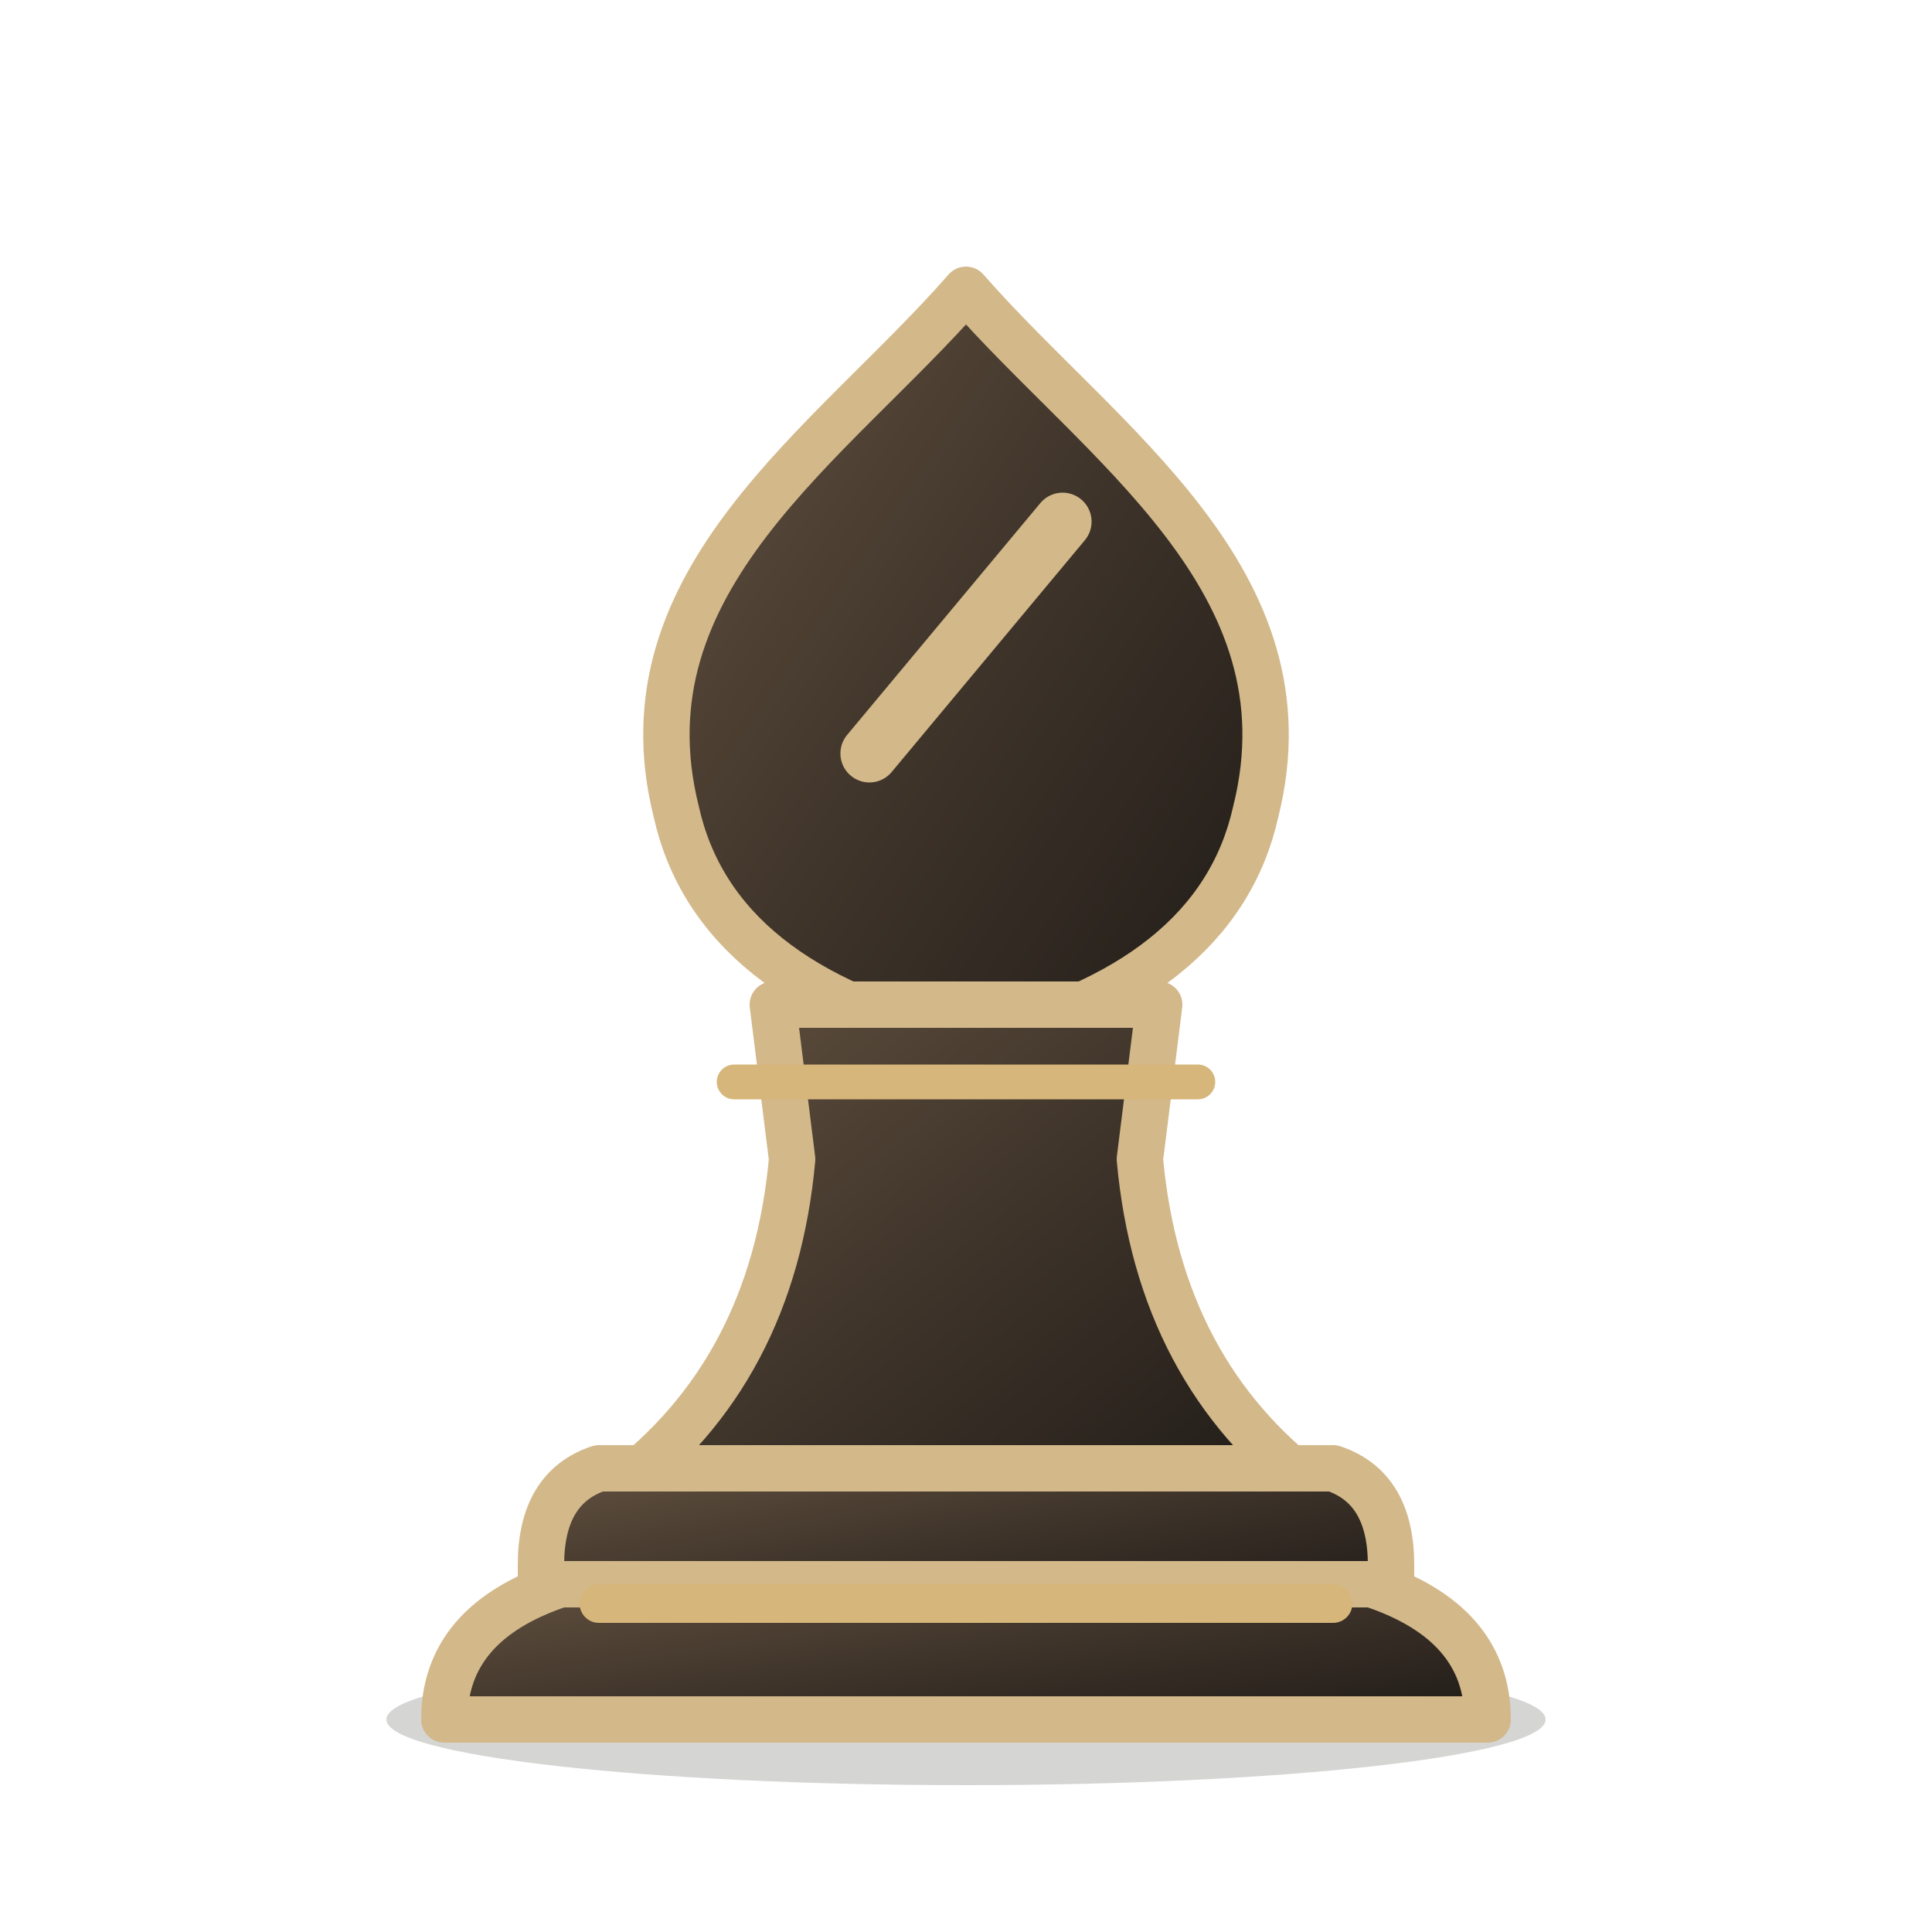
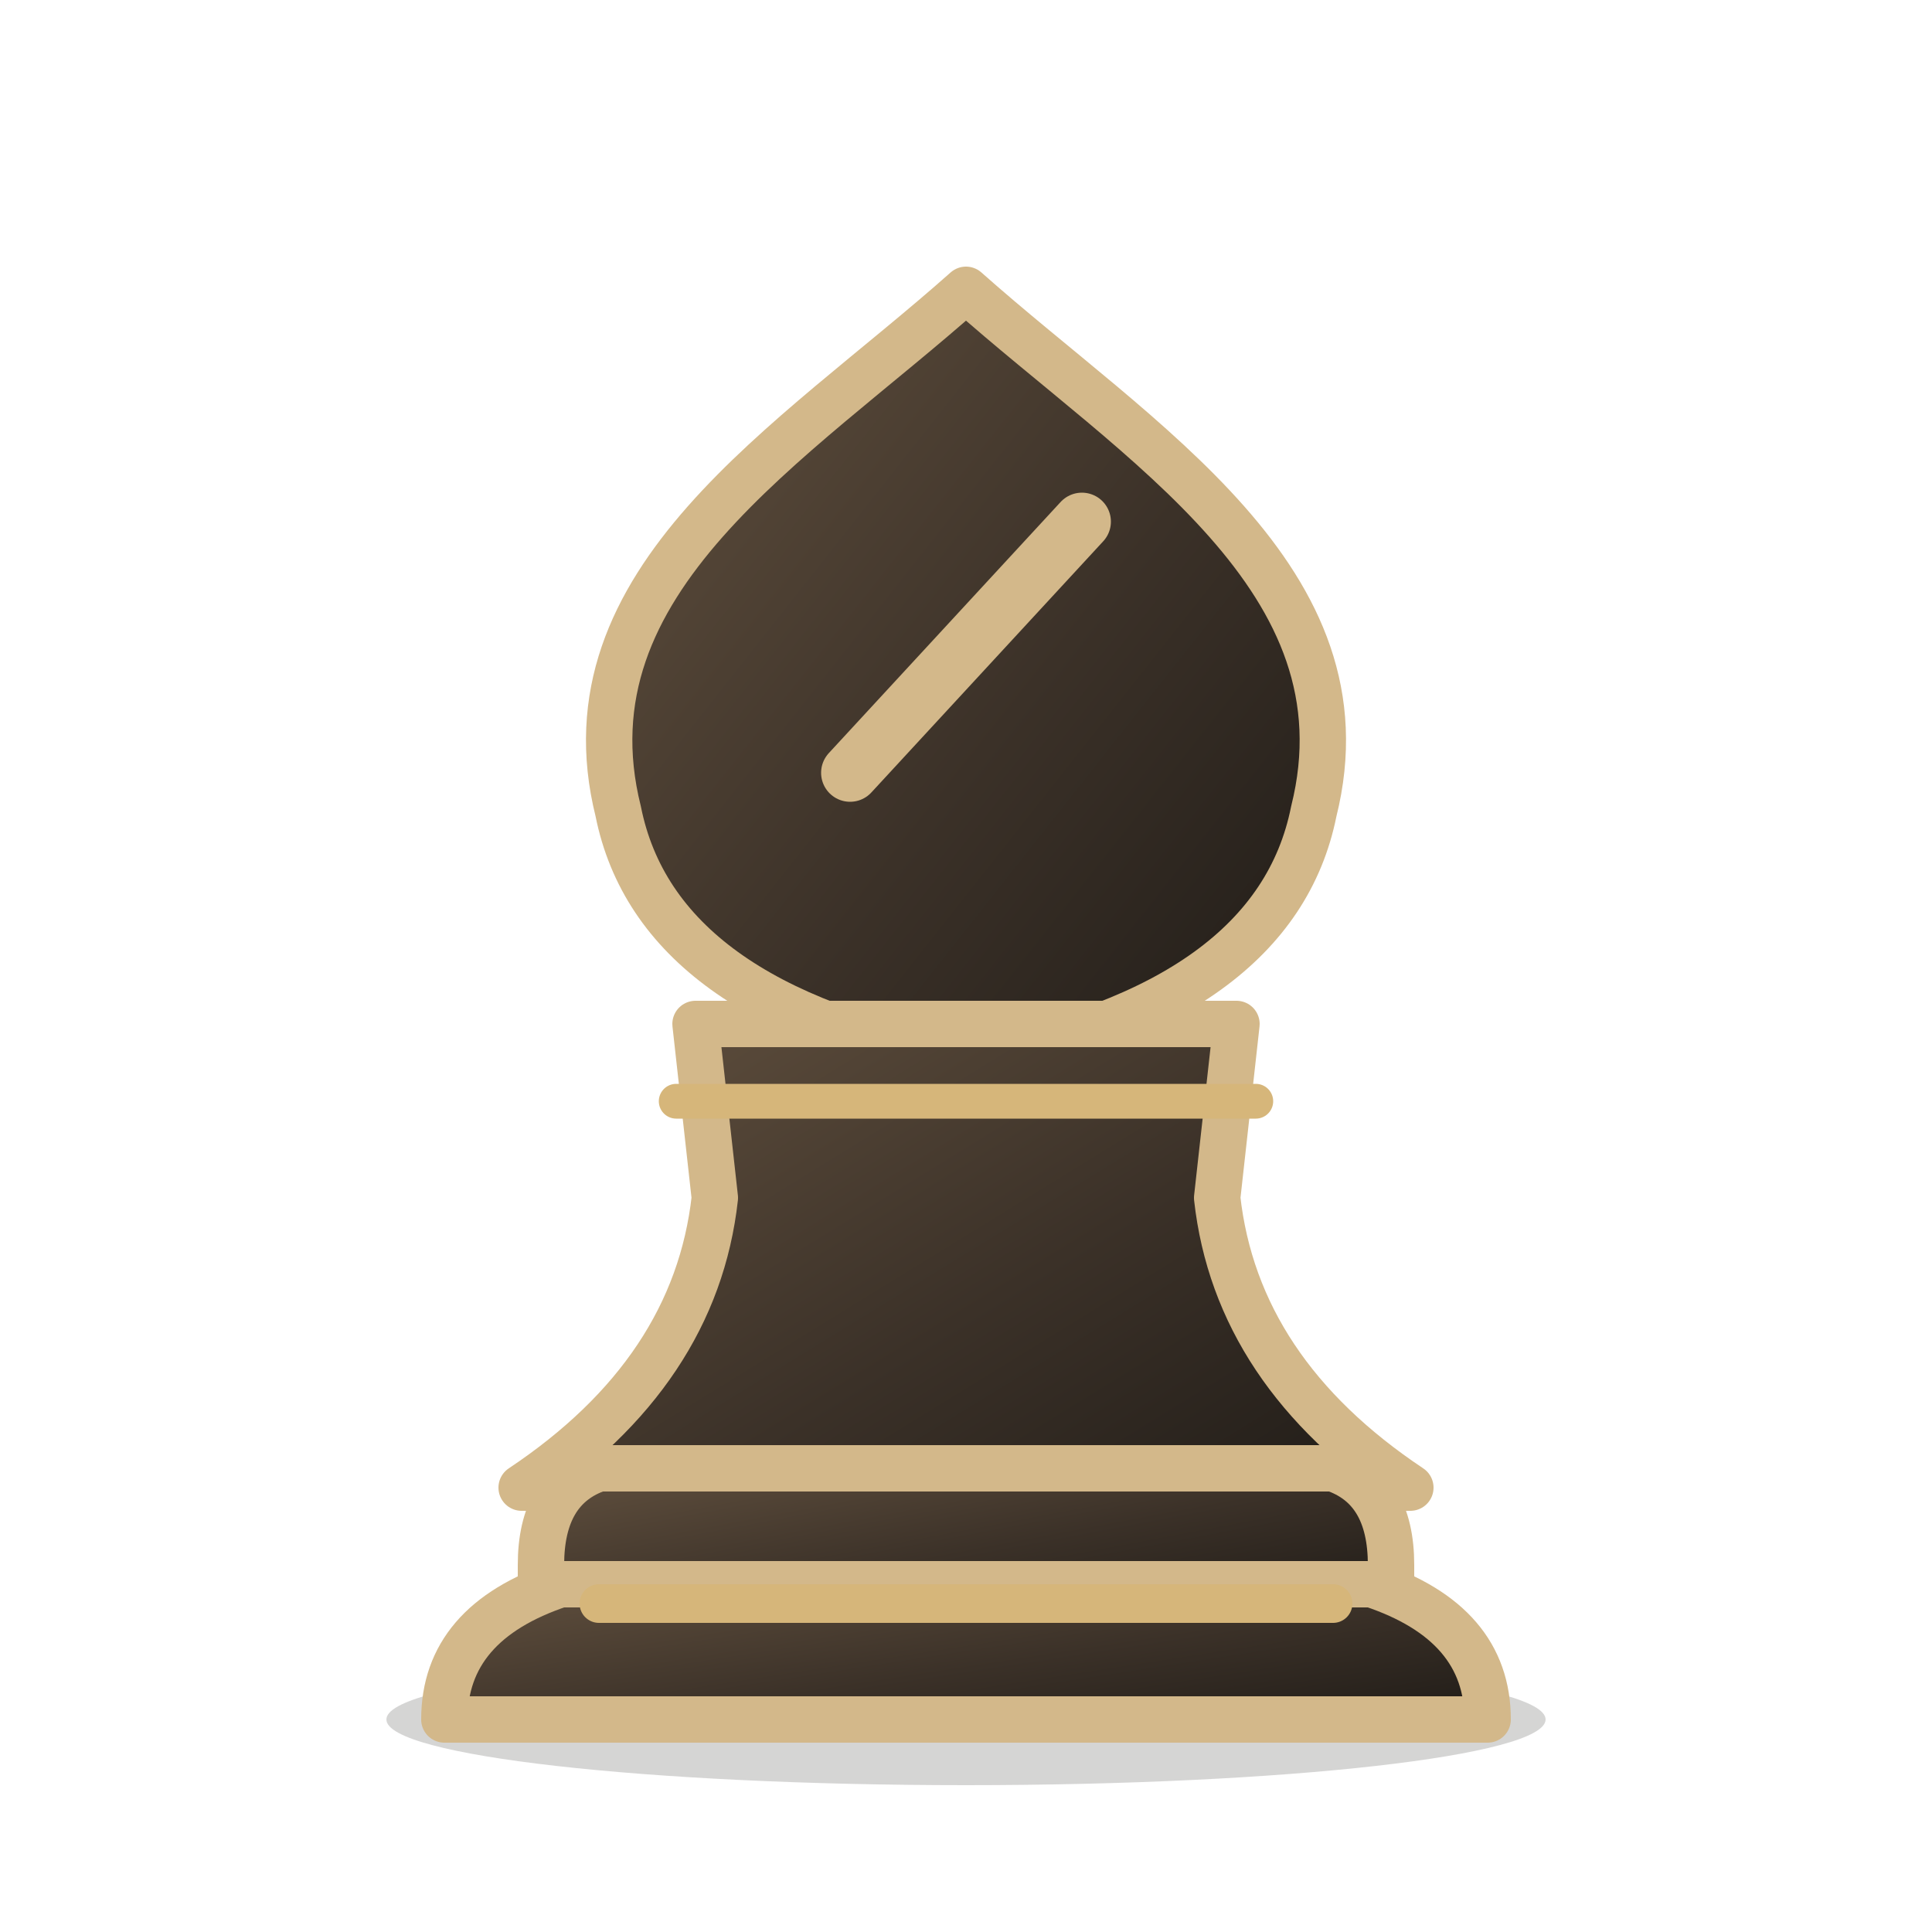
<svg xmlns="http://www.w3.org/2000/svg" viewBox="0 0 100 100">
  <defs>
    <linearGradient id="body" x1="0" y1="0" x2="1" y2=".85">
      <stop stop-color="#62513f" />
      <stop offset=".6" stop-color="#3b3128" />
      <stop offset="1" stop-color="#241f1a" />
    </linearGradient>
  </defs>
  <ellipse cx="50" cy="89" rx="30" ry="3.4" fill="#181510" opacity=".18" />
  <g fill="url(#body)" stroke="#d3b88a" stroke-width="2.4" stroke-linecap="round" stroke-linejoin="round">
-     <path d="M50 15 C57 23 68 30 65 42 Q63 51 50 54 Q37 51 35 42 C32 30 43 23 50 15Z" />
-     <path d="M55 27L45 39" class="cut" />
-     <path d="M40 52 H60 L59 60 Q60 71 68 77 H32 Q40 71 41 60Z" />
-     <path d="M38 56H62" class="detail" />
+     <path d="M50 15 C59 23 71 30 68 42 Q66 52 50 55 Q34 52 32 42 C29 30 41 23 50 15Z" />
+     <path d="M56 27L44 40" class="cut" />
+     <path d="M36 53 H64 L63 62 Q64 71 73 77 H27 Q36 71 37 62Z" />
+     <path d="M35 57H65" class="detail" />
    <path d="M31 76 H69 Q72 77 72 81 V83 H28 V81 Q28 77 31 76Z" />
    <path d="M29 82 H71 Q77 84 77 89 H23 Q23 84 29 82Z" />
    <path d="M31 83H69" fill="none" stroke="#d6b67a" stroke-width="2" />
  </g>
  <style>.detail{fill:none;stroke:#d6b67a;stroke-width:1.8}.cut{fill:none;stroke:#d3b88a;stroke-width:3}</style>
</svg>
